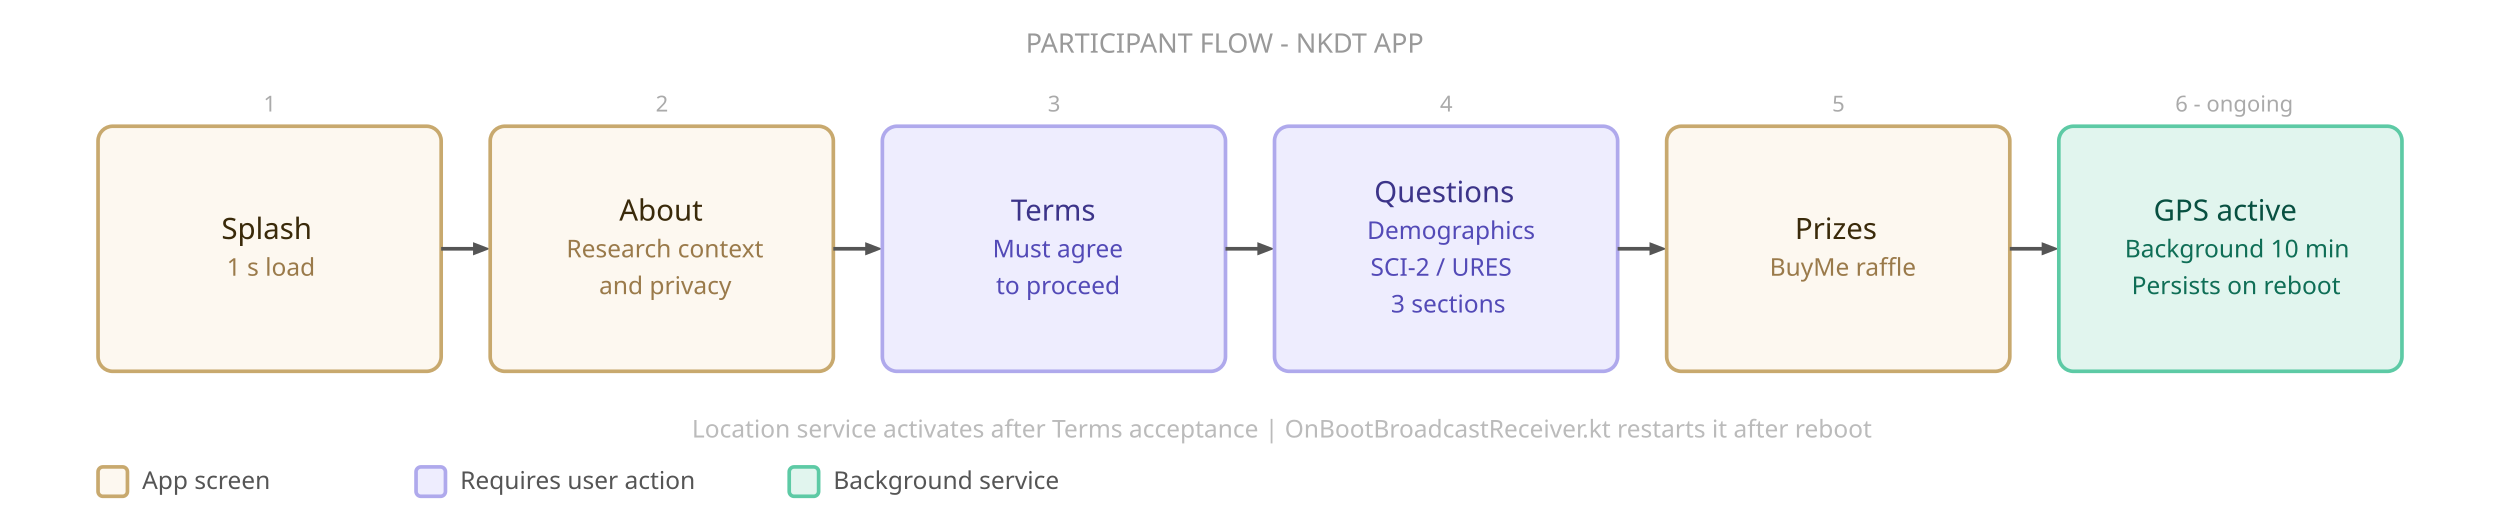
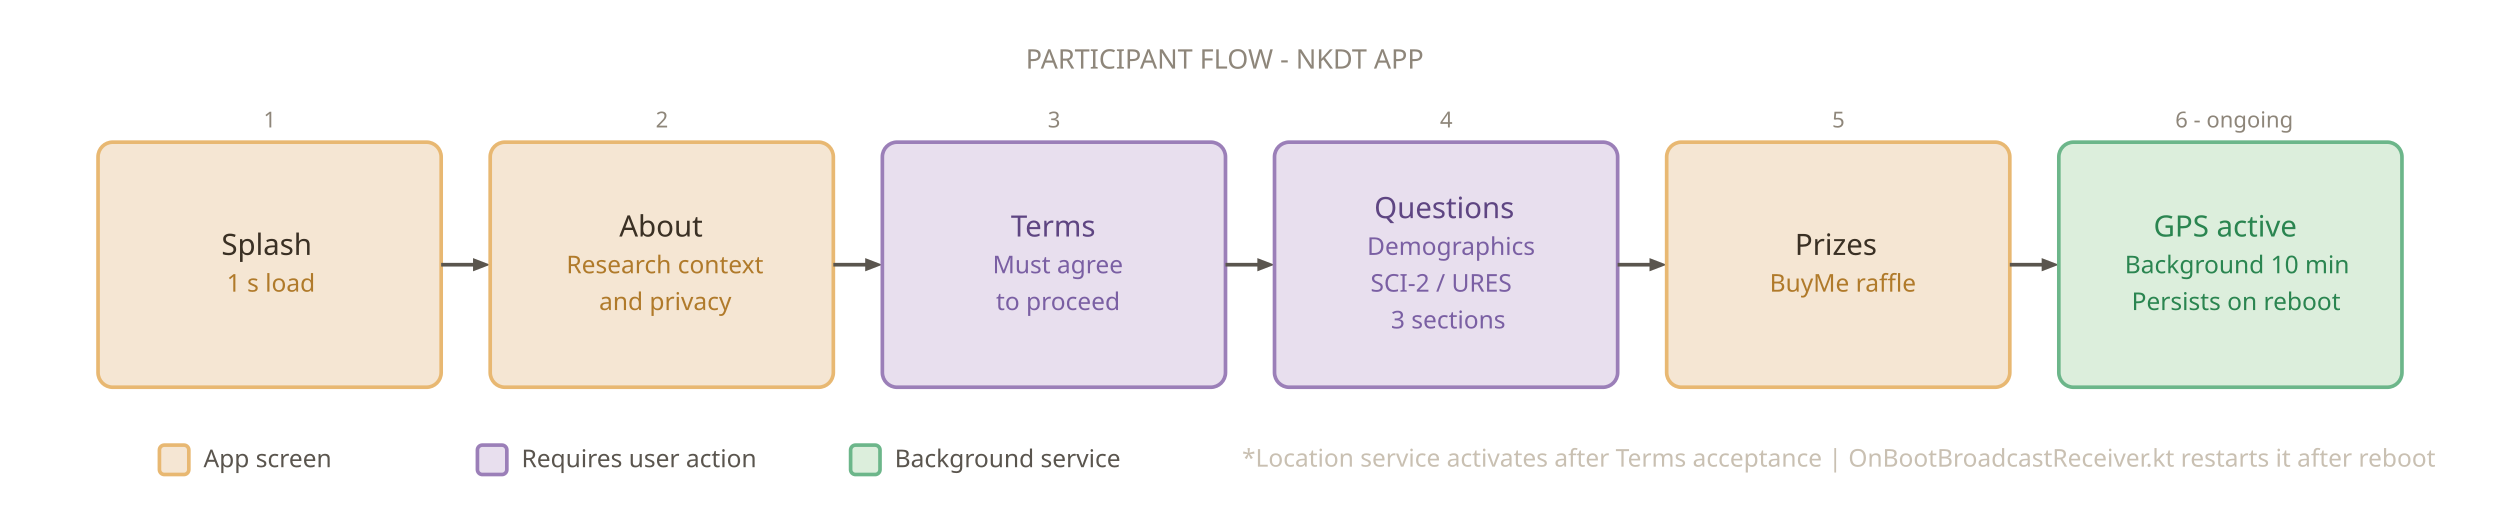
- <svg xmlns="http://www.w3.org/2000/svg" version="1.1" id="Layer_1" x="0px" y="0px" width="1020px" height="213.5px" viewBox="0 6.5 1020 213.5" enable-background="new 0 6.5 1020 213.5" xml:space="preserve">
-   <text transform="matrix(1 0 0 1 418.4941 28)" fill="#999999" font-family="'ArialMT'" font-size="11">PARTICIPANT FLOW - NKDT APP</text>
-   <text transform="matrix(1 0 0 1 107.4971 52)" fill="#AAAAAA" font-family="'ArialMT'" font-size="9">1</text>
-   <path fill="#FDF8F0" stroke="#C8A96E" stroke-width="1.5" d="M46,58h128c3.313,0,6,2.687,6,6v88c0,3.313-2.687,6-6,6H46  c-3.313,0-6-2.687-6-6V64C40,60.687,42.687,58,46,58z" />
-   <text transform="matrix(1 0 0 1 90.3271 104)" fill="#3A2A0A" font-family="'Arial-BoldMT'" font-size="12">Splash</text>
-   <text transform="matrix(1 0 0 1 92.4878 119)" fill="#9A7A4A" font-family="'ArialMT'" font-size="10">1 s load</text>
-   <line fill="none" stroke="#555555" stroke-width="1.5" x1="180" y1="108" x2="193.5" y2="108" />
-   <polygon fill="#555555" points="200,108 193,110.7 193,105.3 " />
-   <text transform="matrix(1 0 0 1 267.4971 52)" fill="#AAAAAA" font-family="'ArialMT'" font-size="9">2</text>
-   <path fill="#FDF8F0" stroke="#C8A96E" stroke-width="1.5" d="M206,58h128c3.313,0,6,2.687,6,6v88c0,3.313-2.687,6-6,6H206  c-3.313,0-6-2.687-6-6V64C200,60.687,202.687,58,206,58z" />
-   <text transform="matrix(1 0 0 1 252.6738 96.5)" fill="#3A2A0A" font-family="'Arial-BoldMT'" font-size="12">About</text>
-   <text transform="matrix(1 0 0 1 231.0913 111.5)" fill="#9A7A4A" font-family="'ArialMT'" font-size="10">Research context</text>
-   <text transform="matrix(1 0 0 1 244.4312 126.5)" fill="#9A7A4A" font-family="'ArialMT'" font-size="10">and privacy</text>
-   <line fill="none" stroke="#555555" stroke-width="1.5" x1="340" y1="108" x2="353.5" y2="108" />
-   <polygon fill="#555555" points="360,108 353,110.7 353,105.3 " />
-   <text transform="matrix(1 0 0 1 427.4971 52)" fill="#AAAAAA" font-family="'ArialMT'" font-size="9">3</text>
-   <path fill="#EEEDFE" stroke="#AFA9EC" stroke-width="1.5" d="M366,58h128c3.313,0,6,2.687,6,6v88c0,3.313-2.687,6-6,6H366  c-3.313,0-6-2.687-6-6V64C360,60.687,362.687,58,366,58z" />
-   <text transform="matrix(1 0 0 1 412.4365 96.5)" fill="#3C3489" font-family="'Arial-BoldMT'" font-size="12">Terms</text>
-   <text transform="matrix(1 0 0 1 404.9878 111.5)" fill="#534AB7" font-family="'ArialMT'" font-size="10">Must agree</text>
-   <text transform="matrix(1 0 0 1 406.3721 126.5)" fill="#534AB7" font-family="'ArialMT'" font-size="10">to proceed</text>
-   <line fill="none" stroke="#555555" stroke-width="1.5" x1="500" y1="108" x2="513.5" y2="108" />
-   <polygon fill="#555555" points="520,108 513,110.7 513,105.3 " />
-   <text transform="matrix(1 0 0 1 587.4971 52)" fill="#AAAAAA" font-family="'ArialMT'" font-size="9">4</text>
-   <path fill="#EEEDFE" stroke="#AFA9EC" stroke-width="1.5" d="M526,58h128c3.313,0,6,2.687,6,6v88c0,3.313-2.687,6-6,6H526  c-3.313,0-6-2.687-6-6V64C520,60.687,522.687,58,526,58z" />
-   <text transform="matrix(1 0 0 1 560.6621 89)" fill="#3C3489" font-family="'Arial-BoldMT'" font-size="12">Questions</text>
-   <text transform="matrix(1 0 0 1 557.7637 104)" fill="#534AB7" font-family="'ArialMT'" font-size="10">Demographics</text>
-   <text transform="matrix(1 0 0 1 559.1602 119)" fill="#534AB7" font-family="'ArialMT'" font-size="10">SCI-2 / URES</text>
-   <text transform="matrix(1 0 0 1 567.4883 134)" fill="#534AB7" font-family="'ArialMT'" font-size="10">3 sections</text>
-   <line fill="none" stroke="#555555" stroke-width="1.5" x1="660" y1="108" x2="673.5" y2="108" />
-   <polygon fill="#555555" points="680,108 673,110.7 673,105.3 " />
-   <text transform="matrix(1 0 0 1 747.4971 52)" fill="#AAAAAA" font-family="'ArialMT'" font-size="9">5</text>
-   <path fill="#FDF8F0" stroke="#C8A96E" stroke-width="1.5" d="M686,58h128c3.313,0,6,2.687,6,6v88c0,3.313-2.687,6-6,6H686  c-3.313,0-6-2.687-6-6V64C680,60.687,682.687,58,686,58z" />
-   <text transform="matrix(1 0 0 1 732.3223 104)" fill="#3A2A0A" font-family="'Arial-BoldMT'" font-size="12">Prizes</text>
-   <text transform="matrix(1 0 0 1 722.0234 119)" fill="#9A7A4A" font-family="'ArialMT'" font-size="10">BuyMe raffle</text>
-   <line fill="none" stroke="#555555" stroke-width="1.5" x1="820" y1="108" x2="833.5" y2="108" />
-   <polygon fill="#555555" points="840,108 833,110.7 833,105.3 " />
-   <text transform="matrix(1 0 0 1 887.4824 52)" fill="#AAAAAA" font-family="'ArialMT'" font-size="9">6 - ongoing</text>
-   <path fill="#E1F5EE" stroke="#5DCAA5" stroke-width="1.5" d="M846,58h128c3.313,0,6,2.687,6,6v88c0,3.313-2.687,6-6,6H846  c-3.313,0-6-2.687-6-6V64C840,60.687,842.687,58,846,58z" />
-   <text transform="matrix(1 0 0 1 878.6494 96.5)" fill="#085041" font-family="'Arial-BoldMT'" font-size="12">GPS active</text>
-   <text transform="matrix(1 0 0 1 866.9189 111.5)" fill="#0F6E56" font-family="'ArialMT'" font-size="10">Background 10 min</text>
-   <text transform="matrix(1 0 0 1 869.7021 126.5)" fill="#0F6E56" font-family="'ArialMT'" font-size="10">Persists on reboot</text>
-   <text transform="matrix(1 0 0 1 282.2974 185)" fill="#BBBBBB" font-family="'ArialMT'" font-size="10">Location service activates after Terms acceptance | OnBootBroadcastReceiver.kt restarts it after reboot</text>
+ <svg xmlns="http://www.w3.org/2000/svg" version="1.1" id="Layer_1" x="0px" y="0px" width="1020px" height="213.5px" viewBox="0 0 1020 213.5" enable-background="new 0 0 1020 213.5" xml:space="preserve">
+   <text transform="matrix(1 0 0 1 418.4941 28)" fill="#8E867A" font-family="'ArialMT'" font-size="11">PARTICIPANT FLOW - NKDT APP</text>
+   <text transform="matrix(1 0 0 1 107.4971 52)" fill="#8E867A" font-family="'ArialMT'" font-size="9">1</text>
+   <path fill="#F5E6D3" stroke="#E8B872" stroke-width="1.5" d="M46,58h128c3.313,0,6,2.687,6,6v88c0,3.313-2.687,6-6,6H46  c-3.313,0-6-2.688-6-6V64C40,60.687,42.687,58,46,58z" />
+   <text transform="matrix(1 0 0 1 90.3271 104)" fill="#3A3024" font-family="'Arial-BoldMT'" font-size="12">Splash</text>
+   <text transform="matrix(1 0 0 1 92.4878 119)" fill="#B07A2A" font-family="'ArialMT'" font-size="10">1 s load</text>
+   <line fill="none" stroke="#5A554E" stroke-width="1.5" x1="180" y1="108" x2="193.5" y2="108" />
+   <polygon fill="#5A554E" points="200,108 193,110.7 193,105.3 " />
+   <text transform="matrix(1 0 0 1 267.4971 52)" fill="#8E867A" font-family="'ArialMT'" font-size="9">2</text>
+   <path fill="#F5E6D3" stroke="#E8B872" stroke-width="1.5" d="M206,58h128c3.313,0,6,2.687,6,6v88c0,3.313-2.688,6-6,6H206  c-3.313,0-6-2.688-6-6V64C200,60.687,202.687,58,206,58z" />
+   <text transform="matrix(1 0 0 1 252.6738 96.5)" fill="#3A3024" font-family="'Arial-BoldMT'" font-size="12">About</text>
+   <text transform="matrix(1 0 0 1 231.0913 111.5)" fill="#B07A2A" font-family="'ArialMT'" font-size="10">Research context</text>
+   <text transform="matrix(1 0 0 1 244.4312 126.5)" fill="#B07A2A" font-family="'ArialMT'" font-size="10">and privacy</text>
+   <line fill="none" stroke="#5A554E" stroke-width="1.5" x1="340" y1="108" x2="353.5" y2="108" />
+   <polygon fill="#5A554E" points="360,108 353,110.7 353,105.3 " />
+   <text transform="matrix(1 0 0 1 427.4971 52)" fill="#8E867A" font-family="'ArialMT'" font-size="9">3</text>
+   <path fill="#E8DFEE" stroke="#9B7FB8" stroke-width="1.5" d="M366,58h128c3.313,0,6,2.687,6,6v88c0,3.313-2.688,6-6,6H366  c-3.313,0-6-2.688-6-6V64C360,60.687,362.688,58,366,58z" />
+   <text transform="matrix(1 0 0 1 412.4365 96.5)" fill="#5E4582" font-family="'Arial-BoldMT'" font-size="12">Terms</text>
+   <text transform="matrix(1 0 0 1 404.9878 111.5)" fill="#7A5FA3" font-family="'ArialMT'" font-size="10">Must agree</text>
+   <text transform="matrix(1 0 0 1 406.3721 126.5)" fill="#7A5FA3" font-family="'ArialMT'" font-size="10">to proceed</text>
+   <line fill="none" stroke="#5A554E" stroke-width="1.5" x1="500" y1="108" x2="513.5" y2="108" />
+   <polygon fill="#5A554E" points="520,108 513,110.7 513,105.3 " />
+   <text transform="matrix(1 0 0 1 587.4971 52)" fill="#8E867A" font-family="'ArialMT'" font-size="9">4</text>
+   <path fill="#E8DFEE" stroke="#9B7FB8" stroke-width="1.5" d="M526,58h128c3.313,0,6,2.687,6,6v88c0,3.313-2.688,6-6,6H526  c-3.313,0-6-2.688-6-6V64C520,60.687,522.688,58,526,58z" />
+   <text transform="matrix(1 0 0 1 560.6621 89)" fill="#5E4582" font-family="'Arial-BoldMT'" font-size="12">Questions</text>
+   <text transform="matrix(1 0 0 1 557.7637 104)" fill="#7A5FA3" font-family="'ArialMT'" font-size="10">Demographics</text>
+   <text transform="matrix(1 0 0 1 559.1602 119)" fill="#7A5FA3" font-family="'ArialMT'" font-size="10">SCI-2 / URES</text>
+   <text transform="matrix(1 0 0 1 567.4883 134)" fill="#7A5FA3" font-family="'ArialMT'" font-size="10">3 sections</text>
+   <line fill="none" stroke="#5A554E" stroke-width="1.5" x1="660" y1="108" x2="673.5" y2="108" />
+   <polygon fill="#5A554E" points="680,108 673,110.7 673,105.3 " />
+   <text transform="matrix(1 0 0 1 747.4971 52)" fill="#8E867A" font-family="'ArialMT'" font-size="9">5</text>
+   <path fill="#F5E6D3" stroke="#E8B872" stroke-width="1.5" d="M686,58h128c3.313,0,6,2.687,6,6v88c0,3.313-2.688,6-6,6H686  c-3.313,0-6-2.688-6-6V64C680,60.687,682.688,58,686,58z" />
+   <text transform="matrix(1 0 0 1 732.3223 104)" fill="#3A3024" font-family="'Arial-BoldMT'" font-size="12">Prizes</text>
+   <text transform="matrix(1 0 0 1 722.0234 119)" fill="#B07A2A" font-family="'ArialMT'" font-size="10">BuyMe raffle</text>
+   <line fill="none" stroke="#5A554E" stroke-width="1.5" x1="820" y1="108" x2="833.5" y2="108" />
+   <polygon fill="#5A554E" points="840,108 833,110.7 833,105.3 " />
+   <text transform="matrix(1 0 0 1 887.4824 52)" fill="#8E867A" font-family="'ArialMT'" font-size="9">6 - ongoing</text>
+   <path fill="#DCEEDC" stroke="#6CB68A" stroke-width="1.5" d="M846,58h128c3.313,0,6,2.687,6,6v88c0,3.313-2.688,6-6,6H846  c-3.313,0-6-2.688-6-6V64C840,60.687,842.688,58,846,58z" />
+   <text transform="matrix(1 0 0 1 878.6494 96.5)" fill="#2A8550" font-family="'Arial-BoldMT'" font-size="12">GPS active</text>
+   <text transform="matrix(1 0 0 1 866.9189 111.5)" fill="#2A8550" font-family="'ArialMT'" font-size="10">Background 10 min</text>
+   <text transform="matrix(1 0 0 1 869.7021 126.5)" fill="#2A8550" font-family="'ArialMT'" font-size="10">Persists on reboot</text>
+   <text transform="matrix(1 0 0 1 506.75 190.3955)" fill="#C9C0B2" font-family="'ArialMT'" font-size="10">*Location service activates after Terms acceptance | OnBootBroadcastReceiver.kt restarts it after reboot</text>
  <g>
-     <path fill="#FDF8F0" stroke="#C8A96E" stroke-width="1.5" d="M42,197h8c1.104,0,2,0.896,2,2v8c0,1.104-0.896,2-2,2h-8   c-1.104,0-2-0.896-2-2v-8C40,197.896,40.896,197,42,197z" />
-     <text transform="matrix(1 0 0 1 58 206)" fill="#555555" font-family="'ArialMT'" font-size="10">App screen</text>
-   </g>
-   <g>
-     <path fill="#EEEDFE" stroke="#AFA9EC" stroke-width="1.5" d="M171.745,197h8c1.104,0,2,0.896,2,2v8c0,1.104-0.896,2-2,2h-8   c-1.104,0-2-0.896-2-2v-8C169.745,197.896,170.641,197,171.745,197z" />
-     <text transform="matrix(1 0 0 1 187.7451 206)" fill="#555555" font-family="'ArialMT'" font-size="10">Requires user action</text>
-   </g>
-   <g>
-     <path fill="#E1F5EE" stroke="#5DCAA5" stroke-width="1.5" d="M324,197h8c1.104,0,2,0.896,2,2v8c0,1.104-0.896,2-2,2h-8   c-1.104,0-2-0.896-2-2v-8C322,197.896,322.896,197,324,197z" />
-     <text transform="matrix(1 0 0 1 340 206)" fill="#555555" font-family="'ArialMT'" font-size="10">Background service</text>
+     <g>
+       <path fill="#F5E6D3" stroke="#E8B872" stroke-width="1.5" d="M67.044,181.604h8c1.104,0,2,0.896,2,2v8c0,1.104-0.896,2-2,2h-8    c-1.104,0-2-0.896-2-2v-8C65.044,182.501,65.94,181.604,67.044,181.604z" />
+       <text transform="matrix(1 0 0 1 83.0444 190.6045)" fill="#5A554E" font-family="'ArialMT'" font-size="10">App screen</text>
+     </g>
+     <g>
+       <path fill="#E8DFEE" stroke="#9B7FB8" stroke-width="1.5" d="M196.79,181.604h8c1.104,0,2,0.896,2,2v8c0,1.104-0.896,2-2,2h-8    c-1.104,0-2-0.896-2-2v-8C194.79,182.501,195.686,181.604,196.79,181.604z" />
+       <text transform="matrix(1 0 0 1 212.7896 190.6045)" fill="#5A554E" font-family="'ArialMT'" font-size="10">Requires user action</text>
+     </g>
+     <g>
+       <path fill="#DCEEDC" stroke="#6CB68A" stroke-width="1.5" d="M349.045,181.604h8c1.104,0,2,0.896,2,2v8c0,1.104-0.896,2-2,2h-8    c-1.104,0-2-0.896-2-2v-8C347.045,182.501,347.941,181.604,349.045,181.604z" />
+       <text transform="matrix(1 0 0 1 365.0444 190.6045)" fill="#5A554E" font-family="'ArialMT'" font-size="10">Background service</text>
+     </g>
  </g>
</svg>
